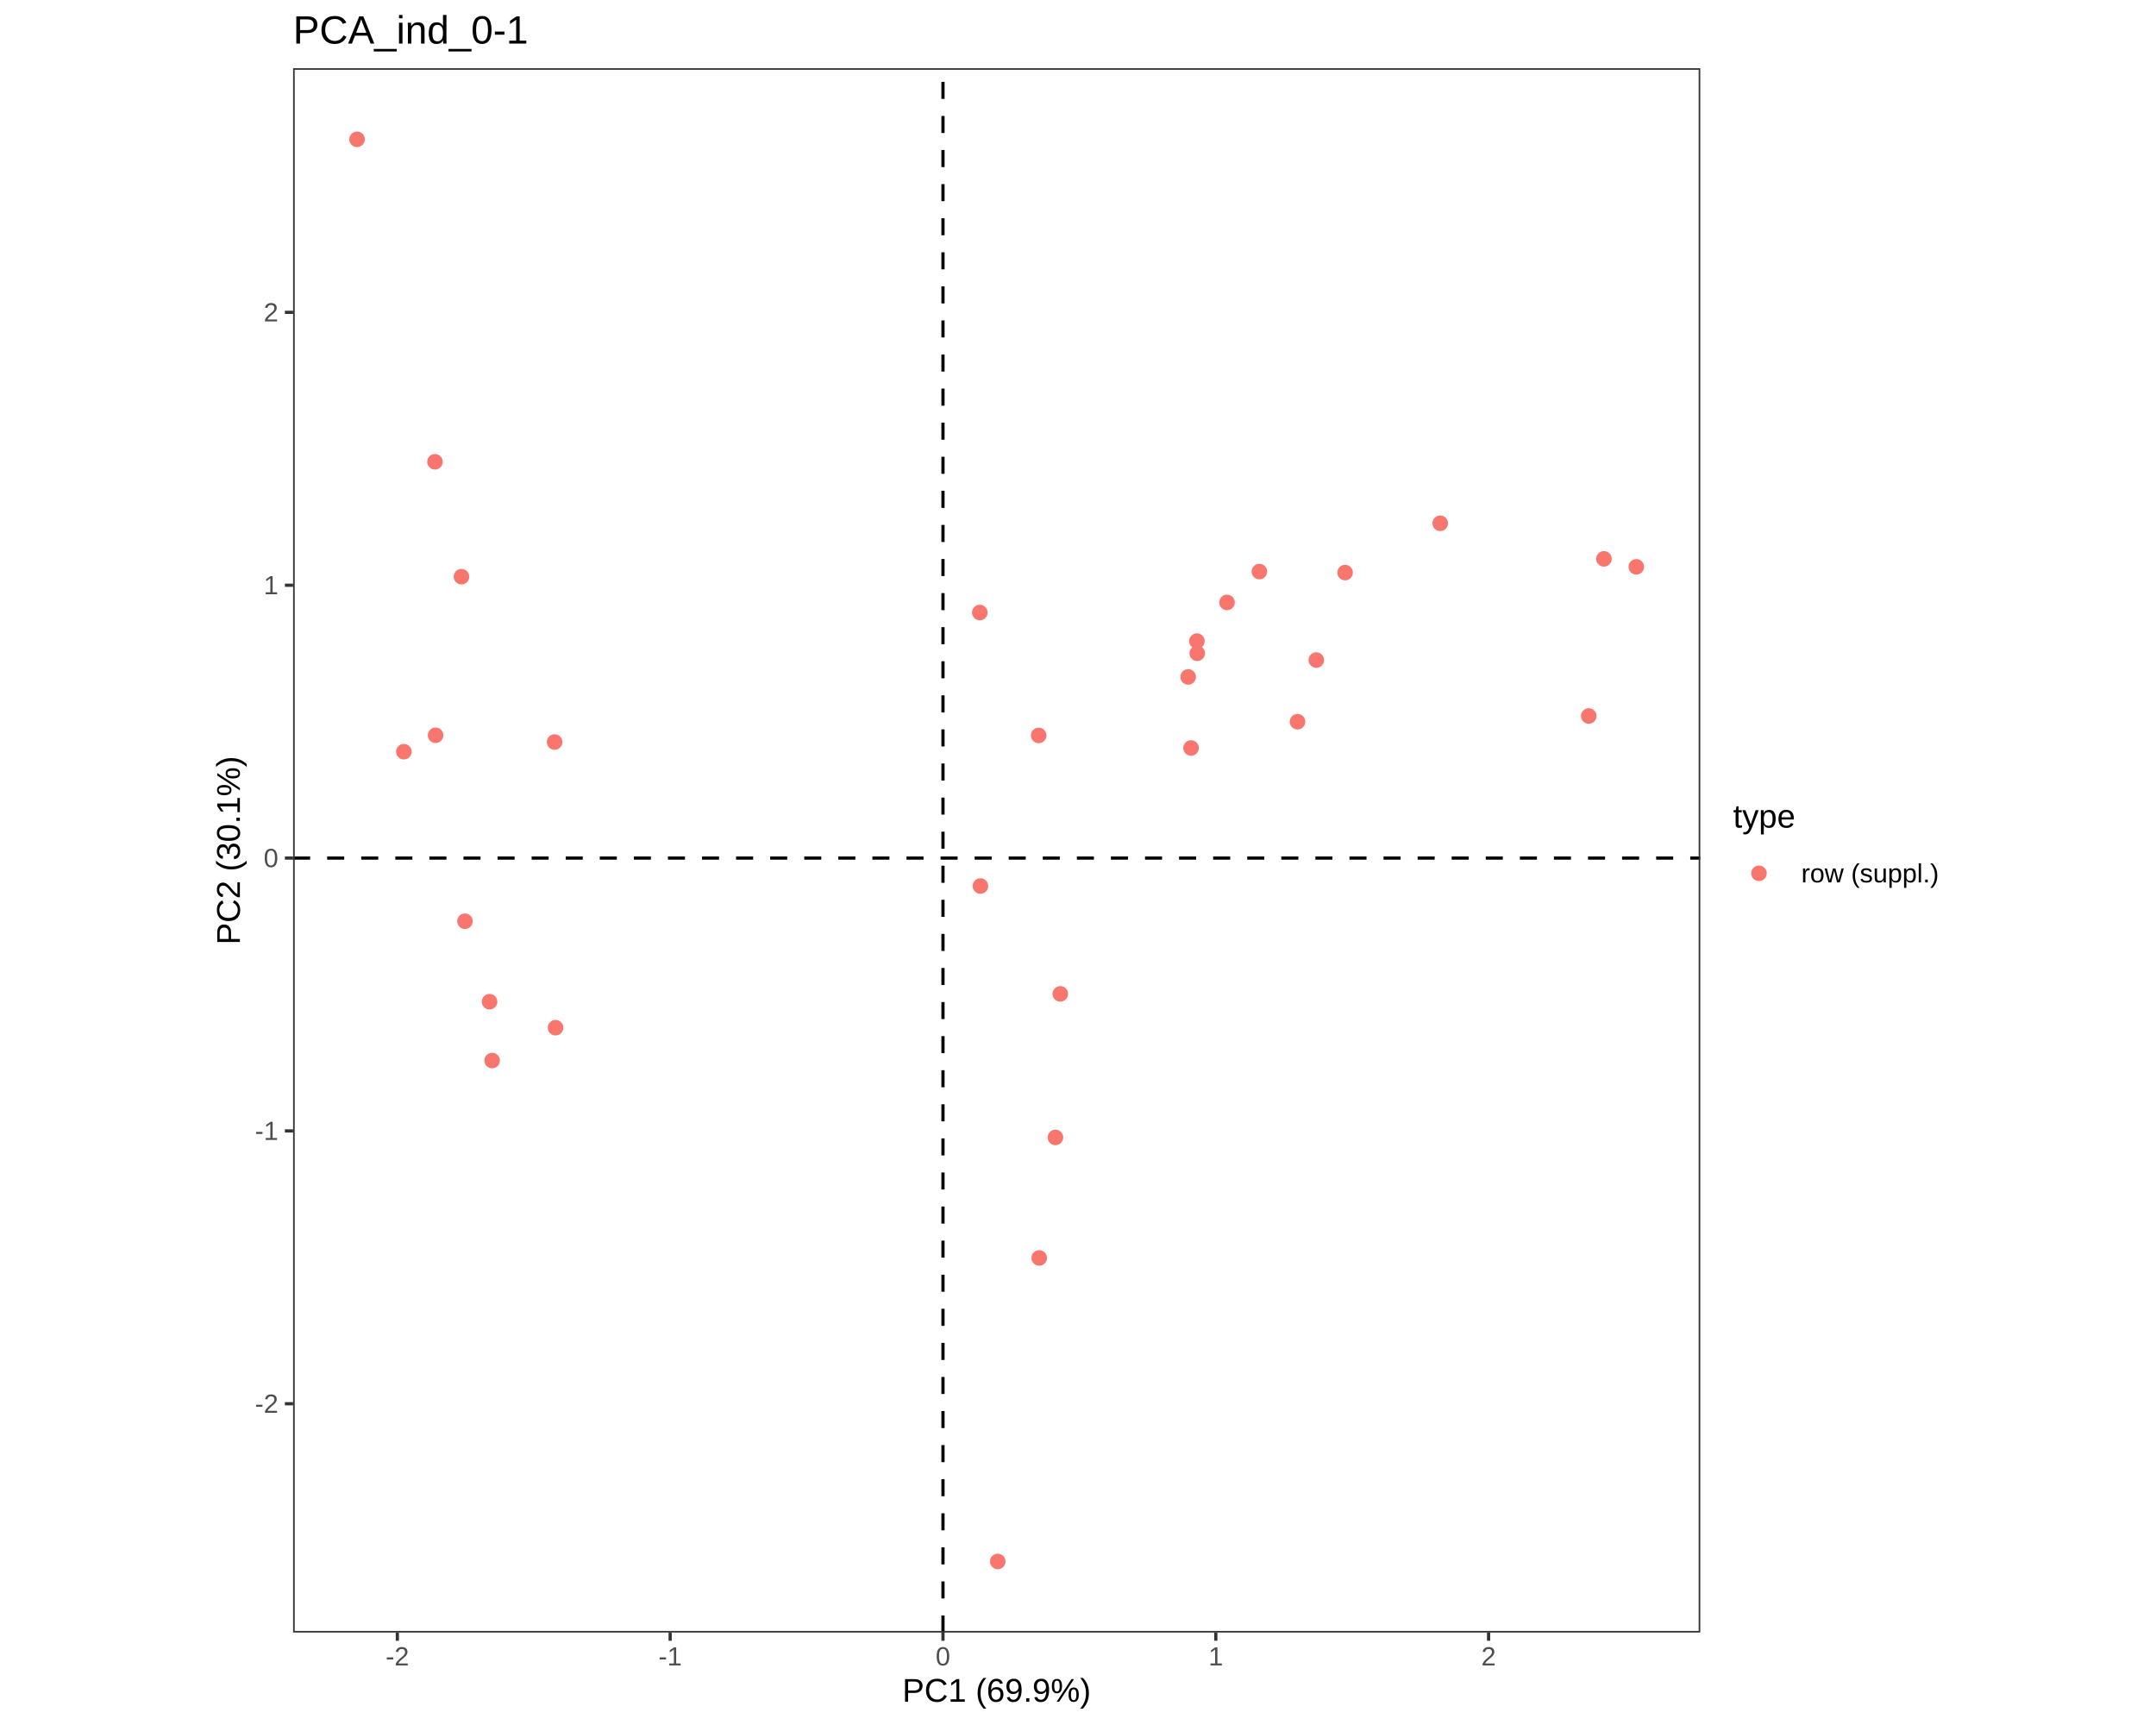
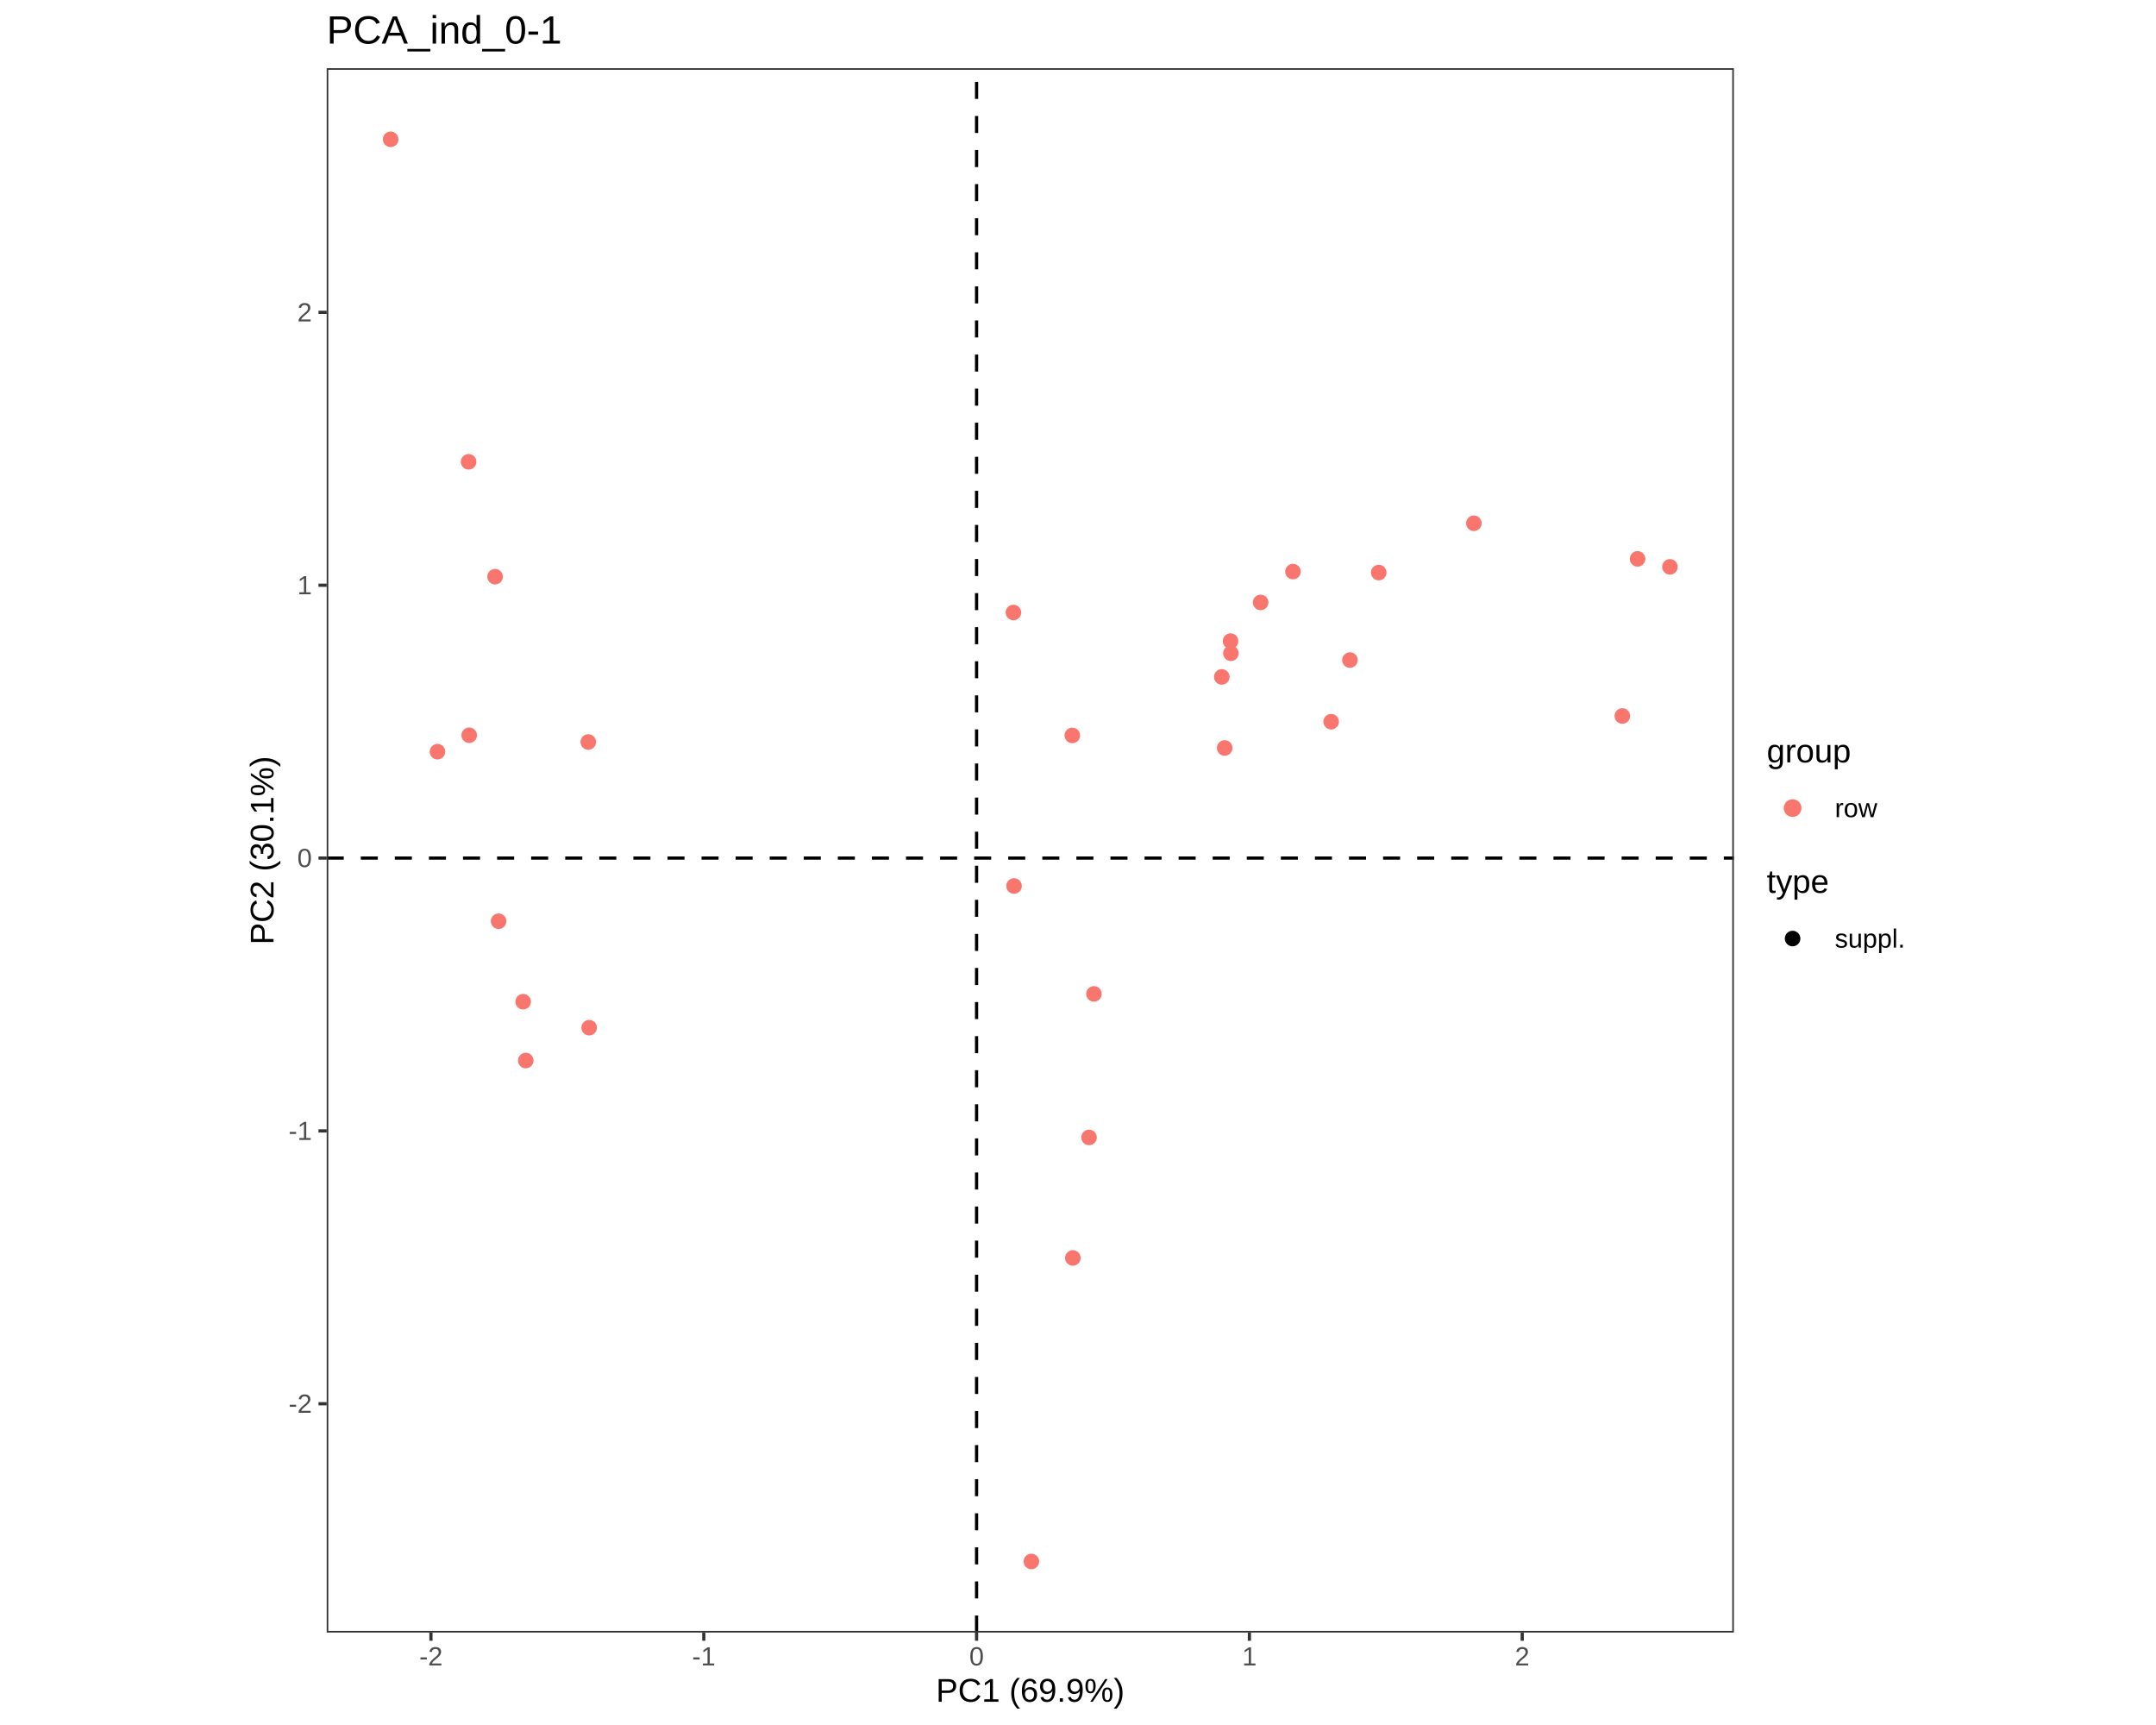
<svg xmlns="http://www.w3.org/2000/svg" viewBox="0 0 720.00 576.00">
  <defs>
    <style type="text/css">
    line, polyline, polygon, path, rect, circle {
      fill: none;
      stroke: #000000;
      stroke-linecap: round;
      stroke-linejoin: round;
      stroke-miterlimit: 10.00;
    }
  </style>
  </defs>
  <rect width="100%" height="100%" style="stroke: none; fill: #FFFFFF;" />
  <defs>
-     <clipPath id="cpNjcuMDd8NjUyLjkzfDU3Ni4wMHwwLjAw">
-       <rect x="67.07" y="0.00" width="585.86" height="576.00" />
+     <clipPath id="cpNzguMzB8NjQxLjcwfDU3Ni4wMHwwLjAw">
+       <rect x="78.30" y="0.00" width="563.41" height="576.00" />
    </clipPath>
  </defs>
-   <rect x="67.07" y="0.00" width="585.86" height="576.00" style="stroke-width: 1.07; stroke: #FFFFFF; fill: #FFFFFF;" clip-path="url(#cpNjcuMDd8NjUyLjkzfDU3Ni4wMHwwLjAw)" />
+   <rect x="78.30" y="0.00" width="563.41" height="576.00" style="stroke-width: 1.07; stroke: #FFFFFF; fill: #FFFFFF;" clip-path="url(#cpNzguMzB8NjQxLjcwfDU3Ni4wMHwwLjAw)" />
  <defs>
    <clipPath id="cpMC4wMHw3MjAuMDB8NTc2LjAwfDAuMDA=">
      <rect x="0.00" y="0.00" width="720.00" height="576.00" />
    </clipPath>
  </defs>
  <defs>
-     <clipPath id="cpOTcuODh8NTY3LjgxfDU0NS4xM3wyMi43Nw==">
-       <rect x="97.88" y="22.77" width="469.93" height="522.36" />
+     <clipPath id="cpMTA5LjEwfDU3OS4wNHw1NDUuMTN8MjIuNzc=">
+       <rect x="109.10" y="22.77" width="469.93" height="522.36" />
    </clipPath>
  </defs>
-   <rect x="97.88" y="22.77" width="469.93" height="522.36" style="stroke-width: 1.07; stroke: none; fill: #FFFFFF;" clip-path="url(#cpOTcuODh8NTY3LjgxfDU0NS4xM3wyMi43Nw==)" />
-   <line x1="314.91" y1="545.13" x2="314.91" y2="22.77" style="stroke-width: 1.07; stroke-dasharray: 5.69,5.69; stroke-linecap: butt;" clip-path="url(#cpOTcuODh8NTY3LjgxfDU0NS4xM3wyMi43Nw==)" />
-   <line x1="97.88" y1="286.52" x2="567.81" y2="286.52" style="stroke-width: 1.07; stroke-dasharray: 5.69,5.69; stroke-linecap: butt;" clip-path="url(#cpOTcuODh8NTY3LjgxfDU0NS4xM3wyMi43Nw==)" />
-   <circle cx="145.46" cy="245.51" r="1.95pt" style="stroke-width: 0.71; stroke: none; fill: #F8766D;" clip-path="url(#cpOTcuODh8NTY3LjgxfDU0NS4xM3wyMi43Nw==)" />
-   <circle cx="145.26" cy="154.20" r="1.95pt" style="stroke-width: 0.71; stroke: none; fill: #F8766D;" clip-path="url(#cpOTcuODh8NTY3LjgxfDU0NS4xM3wyMi43Nw==)" />
-   <circle cx="154.11" cy="192.56" r="1.95pt" style="stroke-width: 0.71; stroke: none; fill: #F8766D;" clip-path="url(#cpOTcuODh8NTY3LjgxfDU0NS4xM3wyMi43Nw==)" />
-   <circle cx="119.24" cy="46.52" r="1.95pt" style="stroke-width: 0.71; stroke: none; fill: #F8766D;" clip-path="url(#cpOTcuODh8NTY3LjgxfDU0NS4xM3wyMi43Nw==)" />
-   <circle cx="185.22" cy="247.77" r="1.95pt" style="stroke-width: 0.71; stroke: none; fill: #F8766D;" clip-path="url(#cpOTcuODh8NTY3LjgxfDU0NS4xM3wyMi43Nw==)" />
-   <circle cx="185.53" cy="343.16" r="1.95pt" style="stroke-width: 0.71; stroke: none; fill: #F8766D;" clip-path="url(#cpOTcuODh8NTY3LjgxfDU0NS4xM3wyMi43Nw==)" />
-   <circle cx="163.49" cy="334.48" r="1.95pt" style="stroke-width: 0.71; stroke: none; fill: #F8766D;" clip-path="url(#cpOTcuODh8NTY3LjgxfDU0NS4xM3wyMi43Nw==)" />
-   <circle cx="155.28" cy="307.61" r="1.95pt" style="stroke-width: 0.71; stroke: none; fill: #F8766D;" clip-path="url(#cpOTcuODh8NTY3LjgxfDU0NS4xM3wyMi43Nw==)" />
-   <circle cx="134.87" cy="251.00" r="1.95pt" style="stroke-width: 0.71; stroke: none; fill: #F8766D;" clip-path="url(#cpOTcuODh8NTY3LjgxfDU0NS4xM3wyMi43Nw==)" />
-   <circle cx="164.35" cy="354.13" r="1.95pt" style="stroke-width: 0.71; stroke: none; fill: #F8766D;" clip-path="url(#cpOTcuODh8NTY3LjgxfDU0NS4xM3wyMi43Nw==)" />
-   <circle cx="420.57" cy="190.86" r="1.95pt" style="stroke-width: 0.71; stroke: none; fill: #F8766D;" clip-path="url(#cpOTcuODh8NTY3LjgxfDU0NS4xM3wyMi43Nw==)" />
-   <circle cx="354.09" cy="331.87" r="1.95pt" style="stroke-width: 0.71; stroke: none; fill: #F8766D;" clip-path="url(#cpOTcuODh8NTY3LjgxfDU0NS4xM3wyMi43Nw==)" />
-   <circle cx="333.20" cy="521.39" r="1.95pt" style="stroke-width: 0.71; stroke: none; fill: #F8766D;" clip-path="url(#cpOTcuODh8NTY3LjgxfDU0NS4xM3wyMi43Nw==)" />
-   <circle cx="396.79" cy="226.03" r="1.95pt" style="stroke-width: 0.71; stroke: none; fill: #F8766D;" clip-path="url(#cpOTcuODh8NTY3LjgxfDU0NS4xM3wyMi43Nw==)" />
-   <circle cx="346.87" cy="245.57" r="1.95pt" style="stroke-width: 0.71; stroke: none; fill: #F8766D;" clip-path="url(#cpOTcuODh8NTY3LjgxfDU0NS4xM3wyMi43Nw==)" />
-   <circle cx="397.76" cy="249.76" r="1.95pt" style="stroke-width: 0.71; stroke: none; fill: #F8766D;" clip-path="url(#cpOTcuODh8NTY3LjgxfDU0NS4xM3wyMi43Nw==)" />
-   <circle cx="347.05" cy="420.04" r="1.95pt" style="stroke-width: 0.71; stroke: none; fill: #F8766D;" clip-path="url(#cpOTcuODh8NTY3LjgxfDU0NS4xM3wyMi43Nw==)" />
-   <circle cx="327.21" cy="204.53" r="1.95pt" style="stroke-width: 0.71; stroke: none; fill: #F8766D;" clip-path="url(#cpOTcuODh8NTY3LjgxfDU0NS4xM3wyMi43Nw==)" />
-   <circle cx="352.46" cy="379.80" r="1.95pt" style="stroke-width: 0.71; stroke: none; fill: #F8766D;" clip-path="url(#cpOTcuODh8NTY3LjgxfDU0NS4xM3wyMi43Nw==)" />
-   <circle cx="327.41" cy="295.85" r="1.95pt" style="stroke-width: 0.71; stroke: none; fill: #F8766D;" clip-path="url(#cpOTcuODh8NTY3LjgxfDU0NS4xM3wyMi43Nw==)" />
-   <circle cx="409.77" cy="201.16" r="1.95pt" style="stroke-width: 0.71; stroke: none; fill: #F8766D;" clip-path="url(#cpOTcuODh8NTY3LjgxfDU0NS4xM3wyMi43Nw==)" />
-   <circle cx="546.45" cy="189.28" r="1.95pt" style="stroke-width: 0.71; stroke: none; fill: #F8766D;" clip-path="url(#cpOTcuODh8NTY3LjgxfDU0NS4xM3wyMi43Nw==)" />
-   <circle cx="399.71" cy="214.07" r="1.95pt" style="stroke-width: 0.71; stroke: none; fill: #F8766D;" clip-path="url(#cpOTcuODh8NTY3LjgxfDU0NS4xM3wyMi43Nw==)" />
-   <circle cx="399.82" cy="218.14" r="1.95pt" style="stroke-width: 0.71; stroke: none; fill: #F8766D;" clip-path="url(#cpOTcuODh8NTY3LjgxfDU0NS4xM3wyMi43Nw==)" />
-   <circle cx="449.20" cy="191.19" r="1.95pt" style="stroke-width: 0.71; stroke: none; fill: #F8766D;" clip-path="url(#cpOTcuODh8NTY3LjgxfDU0NS4xM3wyMi43Nw==)" />
-   <circle cx="480.97" cy="174.73" r="1.95pt" style="stroke-width: 0.71; stroke: none; fill: #F8766D;" clip-path="url(#cpOTcuODh8NTY3LjgxfDU0NS4xM3wyMi43Nw==)" />
-   <circle cx="530.56" cy="239.08" r="1.95pt" style="stroke-width: 0.71; stroke: none; fill: #F8766D;" clip-path="url(#cpOTcuODh8NTY3LjgxfDU0NS4xM3wyMi43Nw==)" />
-   <circle cx="535.64" cy="186.61" r="1.95pt" style="stroke-width: 0.71; stroke: none; fill: #F8766D;" clip-path="url(#cpOTcuODh8NTY3LjgxfDU0NS4xM3wyMi43Nw==)" />
-   <circle cx="439.58" cy="220.40" r="1.95pt" style="stroke-width: 0.71; stroke: none; fill: #F8766D;" clip-path="url(#cpOTcuODh8NTY3LjgxfDU0NS4xM3wyMi43Nw==)" />
-   <circle cx="433.31" cy="240.99" r="1.95pt" style="stroke-width: 0.71; stroke: none; fill: #F8766D;" clip-path="url(#cpOTcuODh8NTY3LjgxfDU0NS4xM3wyMi43Nw==)" />
-   <rect x="97.88" y="22.77" width="469.93" height="522.36" style="stroke-width: 1.07; stroke: #333333;" clip-path="url(#cpOTcuODh8NTY3LjgxfDU0NS4xM3wyMi43Nw==)" />
+   <rect x="109.10" y="22.77" width="469.93" height="522.36" style="stroke-width: 1.07; stroke: none; fill: #FFFFFF;" clip-path="url(#cpMTA5LjEwfDU3OS4wNHw1NDUuMTN8MjIuNzc=)" />
+   <line x1="326.13" y1="545.13" x2="326.13" y2="22.77" style="stroke-width: 1.07; stroke-dasharray: 5.69,5.69; stroke-linecap: butt;" clip-path="url(#cpMTA5LjEwfDU3OS4wNHw1NDUuMTN8MjIuNzc=)" />
+   <line x1="109.10" y1="286.52" x2="579.04" y2="286.52" style="stroke-width: 1.07; stroke-dasharray: 5.69,5.69; stroke-linecap: butt;" clip-path="url(#cpMTA5LjEwfDU3OS4wNHw1NDUuMTN8MjIuNzc=)" />
+   <circle cx="156.69" cy="245.51" r="1.95pt" style="stroke-width: 0.71; stroke: none; fill: #F8766D;" clip-path="url(#cpMTA5LjEwfDU3OS4wNHw1NDUuMTN8MjIuNzc=)" />
+   <circle cx="156.49" cy="154.20" r="1.95pt" style="stroke-width: 0.71; stroke: none; fill: #F8766D;" clip-path="url(#cpMTA5LjEwfDU3OS4wNHw1NDUuMTN8MjIuNzc=)" />
+   <circle cx="165.34" cy="192.56" r="1.95pt" style="stroke-width: 0.71; stroke: none; fill: #F8766D;" clip-path="url(#cpMTA5LjEwfDU3OS4wNHw1NDUuMTN8MjIuNzc=)" />
+   <circle cx="130.46" cy="46.52" r="1.95pt" style="stroke-width: 0.71; stroke: none; fill: #F8766D;" clip-path="url(#cpMTA5LjEwfDU3OS4wNHw1NDUuMTN8MjIuNzc=)" />
+   <circle cx="196.45" cy="247.77" r="1.95pt" style="stroke-width: 0.71; stroke: none; fill: #F8766D;" clip-path="url(#cpMTA5LjEwfDU3OS4wNHw1NDUuMTN8MjIuNzc=)" />
+   <circle cx="196.75" cy="343.16" r="1.95pt" style="stroke-width: 0.71; stroke: none; fill: #F8766D;" clip-path="url(#cpMTA5LjEwfDU3OS4wNHw1NDUuMTN8MjIuNzc=)" />
+   <circle cx="174.71" cy="334.48" r="1.95pt" style="stroke-width: 0.71; stroke: none; fill: #F8766D;" clip-path="url(#cpMTA5LjEwfDU3OS4wNHw1NDUuMTN8MjIuNzc=)" />
+   <circle cx="166.51" cy="307.61" r="1.95pt" style="stroke-width: 0.71; stroke: none; fill: #F8766D;" clip-path="url(#cpMTA5LjEwfDU3OS4wNHw1NDUuMTN8MjIuNzc=)" />
+   <circle cx="146.10" cy="251.00" r="1.95pt" style="stroke-width: 0.71; stroke: none; fill: #F8766D;" clip-path="url(#cpMTA5LjEwfDU3OS4wNHw1NDUuMTN8MjIuNzc=)" />
+   <circle cx="175.58" cy="354.13" r="1.95pt" style="stroke-width: 0.71; stroke: none; fill: #F8766D;" clip-path="url(#cpMTA5LjEwfDU3OS4wNHw1NDUuMTN8MjIuNzc=)" />
+   <circle cx="431.79" cy="190.86" r="1.95pt" style="stroke-width: 0.71; stroke: none; fill: #F8766D;" clip-path="url(#cpMTA5LjEwfDU3OS4wNHw1NDUuMTN8MjIuNzc=)" />
+   <circle cx="365.32" cy="331.87" r="1.95pt" style="stroke-width: 0.71; stroke: none; fill: #F8766D;" clip-path="url(#cpMTA5LjEwfDU3OS4wNHw1NDUuMTN8MjIuNzc=)" />
+   <circle cx="344.43" cy="521.39" r="1.95pt" style="stroke-width: 0.71; stroke: none; fill: #F8766D;" clip-path="url(#cpMTA5LjEwfDU3OS4wNHw1NDUuMTN8MjIuNzc=)" />
+   <circle cx="408.02" cy="226.03" r="1.95pt" style="stroke-width: 0.71; stroke: none; fill: #F8766D;" clip-path="url(#cpMTA5LjEwfDU3OS4wNHw1NDUuMTN8MjIuNzc=)" />
+   <circle cx="358.10" cy="245.57" r="1.95pt" style="stroke-width: 0.71; stroke: none; fill: #F8766D;" clip-path="url(#cpMTA5LjEwfDU3OS4wNHw1NDUuMTN8MjIuNzc=)" />
+   <circle cx="408.98" cy="249.76" r="1.95pt" style="stroke-width: 0.71; stroke: none; fill: #F8766D;" clip-path="url(#cpMTA5LjEwfDU3OS4wNHw1NDUuMTN8MjIuNzc=)" />
+   <circle cx="358.28" cy="420.04" r="1.95pt" style="stroke-width: 0.71; stroke: none; fill: #F8766D;" clip-path="url(#cpMTA5LjEwfDU3OS4wNHw1NDUuMTN8MjIuNzc=)" />
+   <circle cx="338.44" cy="204.53" r="1.95pt" style="stroke-width: 0.71; stroke: none; fill: #F8766D;" clip-path="url(#cpMTA5LjEwfDU3OS4wNHw1NDUuMTN8MjIuNzc=)" />
+   <circle cx="363.69" cy="379.80" r="1.95pt" style="stroke-width: 0.71; stroke: none; fill: #F8766D;" clip-path="url(#cpMTA5LjEwfDU3OS4wNHw1NDUuMTN8MjIuNzc=)" />
+   <circle cx="338.64" cy="295.85" r="1.95pt" style="stroke-width: 0.71; stroke: none; fill: #F8766D;" clip-path="url(#cpMTA5LjEwfDU3OS4wNHw1NDUuMTN8MjIuNzc=)" />
+   <circle cx="420.99" cy="201.16" r="1.95pt" style="stroke-width: 0.71; stroke: none; fill: #F8766D;" clip-path="url(#cpMTA5LjEwfDU3OS4wNHw1NDUuMTN8MjIuNzc=)" />
+   <circle cx="557.68" cy="189.28" r="1.95pt" style="stroke-width: 0.71; stroke: none; fill: #F8766D;" clip-path="url(#cpMTA5LjEwfDU3OS4wNHw1NDUuMTN8MjIuNzc=)" />
+   <circle cx="410.94" cy="214.07" r="1.95pt" style="stroke-width: 0.71; stroke: none; fill: #F8766D;" clip-path="url(#cpMTA5LjEwfDU3OS4wNHw1NDUuMTN8MjIuNzc=)" />
+   <circle cx="411.05" cy="218.14" r="1.95pt" style="stroke-width: 0.71; stroke: none; fill: #F8766D;" clip-path="url(#cpMTA5LjEwfDU3OS4wNHw1NDUuMTN8MjIuNzc=)" />
+   <circle cx="460.43" cy="191.19" r="1.95pt" style="stroke-width: 0.71; stroke: none; fill: #F8766D;" clip-path="url(#cpMTA5LjEwfDU3OS4wNHw1NDUuMTN8MjIuNzc=)" />
+   <circle cx="492.20" cy="174.73" r="1.95pt" style="stroke-width: 0.71; stroke: none; fill: #F8766D;" clip-path="url(#cpMTA5LjEwfDU3OS4wNHw1NDUuMTN8MjIuNzc=)" />
+   <circle cx="541.78" cy="239.08" r="1.95pt" style="stroke-width: 0.71; stroke: none; fill: #F8766D;" clip-path="url(#cpMTA5LjEwfDU3OS4wNHw1NDUuMTN8MjIuNzc=)" />
+   <circle cx="546.87" cy="186.61" r="1.95pt" style="stroke-width: 0.71; stroke: none; fill: #F8766D;" clip-path="url(#cpMTA5LjEwfDU3OS4wNHw1NDUuMTN8MjIuNzc=)" />
+   <circle cx="450.81" cy="220.40" r="1.95pt" style="stroke-width: 0.71; stroke: none; fill: #F8766D;" clip-path="url(#cpMTA5LjEwfDU3OS4wNHw1NDUuMTN8MjIuNzc=)" />
+   <circle cx="444.54" cy="240.99" r="1.95pt" style="stroke-width: 0.71; stroke: none; fill: #F8766D;" clip-path="url(#cpMTA5LjEwfDU3OS4wNHw1NDUuMTN8MjIuNzc=)" />
+   <rect x="109.10" y="22.77" width="469.93" height="522.36" style="stroke-width: 1.07; stroke: #333333;" clip-path="url(#cpMTA5LjEwfDU3OS4wNHw1NDUuMTN8MjIuNzc=)" />
  <defs>
    <clipPath id="cpMC4wMHw3MjAuMDB8NTc2LjAwfDAuMDA=">
      <rect x="0.00" y="0.00" width="720.00" height="576.00" />
    </clipPath>
  </defs>
  <g clip-path="url(#cpMC4wMHw3MjAuMDB8NTc2LjAwfDAuMDA=)">
-     <text x="85.13" y="471.75" style="font-size: 8.80px; fill: #4D4D4D; font-family: Liberation Sans;" textLength="7.81px" lengthAdjust="spacingAndGlyphs">-2</text>
+     <text x="96.36" y="471.75" style="font-size: 8.80px; fill: #4D4D4D; font-family: Liberation Sans;" textLength="7.81px" lengthAdjust="spacingAndGlyphs">-2</text>
  </g>
  <g clip-path="url(#cpMC4wMHw3MjAuMDB8NTc2LjAwfDAuMDA=)">
-     <text x="85.13" y="380.65" style="font-size: 8.80px; fill: #4D4D4D; font-family: Liberation Sans;" textLength="7.81px" lengthAdjust="spacingAndGlyphs">-1</text>
+     <text x="96.36" y="380.65" style="font-size: 8.80px; fill: #4D4D4D; font-family: Liberation Sans;" textLength="7.81px" lengthAdjust="spacingAndGlyphs">-1</text>
  </g>
  <g clip-path="url(#cpMC4wMHw3MjAuMDB8NTc2LjAwfDAuMDA=)">
-     <text x="88.06" y="289.54" style="font-size: 8.80px; fill: #4D4D4D; font-family: Liberation Sans;" textLength="4.89px" lengthAdjust="spacingAndGlyphs">0</text>
+     <text x="99.28" y="289.54" style="font-size: 8.80px; fill: #4D4D4D; font-family: Liberation Sans;" textLength="4.89px" lengthAdjust="spacingAndGlyphs">0</text>
  </g>
  <g clip-path="url(#cpMC4wMHw3MjAuMDB8NTc2LjAwfDAuMDA=)">
-     <text x="88.06" y="198.43" style="font-size: 8.80px; fill: #4D4D4D; font-family: Liberation Sans;" textLength="4.89px" lengthAdjust="spacingAndGlyphs">1</text>
+     <text x="99.28" y="198.43" style="font-size: 8.80px; fill: #4D4D4D; font-family: Liberation Sans;" textLength="4.89px" lengthAdjust="spacingAndGlyphs">1</text>
  </g>
  <g clip-path="url(#cpMC4wMHw3MjAuMDB8NTc2LjAwfDAuMDA=)">
-     <text x="88.06" y="107.33" style="font-size: 8.80px; fill: #4D4D4D; font-family: Liberation Sans;" textLength="4.89px" lengthAdjust="spacingAndGlyphs">2</text>
+     <text x="99.28" y="107.33" style="font-size: 8.80px; fill: #4D4D4D; font-family: Liberation Sans;" textLength="4.89px" lengthAdjust="spacingAndGlyphs">2</text>
  </g>
-   <polyline points="95.14,468.73 97.88,468.73 " style="stroke-width: 1.07; stroke: #333333; stroke-linecap: butt;" clip-path="url(#cpMC4wMHw3MjAuMDB8NTc2LjAwfDAuMDA=)" />
-   <polyline points="95.14,377.62 97.88,377.62 " style="stroke-width: 1.07; stroke: #333333; stroke-linecap: butt;" clip-path="url(#cpMC4wMHw3MjAuMDB8NTc2LjAwfDAuMDA=)" />
-   <polyline points="95.14,286.52 97.88,286.52 " style="stroke-width: 1.07; stroke: #333333; stroke-linecap: butt;" clip-path="url(#cpMC4wMHw3MjAuMDB8NTc2LjAwfDAuMDA=)" />
-   <polyline points="95.14,195.41 97.88,195.41 " style="stroke-width: 1.07; stroke: #333333; stroke-linecap: butt;" clip-path="url(#cpMC4wMHw3MjAuMDB8NTc2LjAwfDAuMDA=)" />
-   <polyline points="95.14,104.30 97.88,104.30 " style="stroke-width: 1.07; stroke: #333333; stroke-linecap: butt;" clip-path="url(#cpMC4wMHw3MjAuMDB8NTc2LjAwfDAuMDA=)" />
-   <polyline points="132.69,547.87 132.69,545.13 " style="stroke-width: 1.07; stroke: #333333; stroke-linecap: butt;" clip-path="url(#cpMC4wMHw3MjAuMDB8NTc2LjAwfDAuMDA=)" />
-   <polyline points="223.80,547.87 223.80,545.13 " style="stroke-width: 1.07; stroke: #333333; stroke-linecap: butt;" clip-path="url(#cpMC4wMHw3MjAuMDB8NTc2LjAwfDAuMDA=)" />
-   <polyline points="314.91,547.87 314.91,545.13 " style="stroke-width: 1.07; stroke: #333333; stroke-linecap: butt;" clip-path="url(#cpMC4wMHw3MjAuMDB8NTc2LjAwfDAuMDA=)" />
-   <polyline points="406.02,547.87 406.02,545.13 " style="stroke-width: 1.07; stroke: #333333; stroke-linecap: butt;" clip-path="url(#cpMC4wMHw3MjAuMDB8NTc2LjAwfDAuMDA=)" />
-   <polyline points="497.12,547.87 497.12,545.13 " style="stroke-width: 1.07; stroke: #333333; stroke-linecap: butt;" clip-path="url(#cpMC4wMHw3MjAuMDB8NTc2LjAwfDAuMDA=)" />
+   <polyline points="106.36,468.73 109.10,468.73 " style="stroke-width: 1.07; stroke: #333333; stroke-linecap: butt;" clip-path="url(#cpMC4wMHw3MjAuMDB8NTc2LjAwfDAuMDA=)" />
+   <polyline points="106.36,377.62 109.10,377.62 " style="stroke-width: 1.07; stroke: #333333; stroke-linecap: butt;" clip-path="url(#cpMC4wMHw3MjAuMDB8NTc2LjAwfDAuMDA=)" />
+   <polyline points="106.36,286.52 109.10,286.52 " style="stroke-width: 1.07; stroke: #333333; stroke-linecap: butt;" clip-path="url(#cpMC4wMHw3MjAuMDB8NTc2LjAwfDAuMDA=)" />
+   <polyline points="106.36,195.41 109.10,195.41 " style="stroke-width: 1.07; stroke: #333333; stroke-linecap: butt;" clip-path="url(#cpMC4wMHw3MjAuMDB8NTc2LjAwfDAuMDA=)" />
+   <polyline points="106.36,104.30 109.10,104.30 " style="stroke-width: 1.07; stroke: #333333; stroke-linecap: butt;" clip-path="url(#cpMC4wMHw3MjAuMDB8NTc2LjAwfDAuMDA=)" />
+   <polyline points="143.92,547.87 143.92,545.13 " style="stroke-width: 1.07; stroke: #333333; stroke-linecap: butt;" clip-path="url(#cpMC4wMHw3MjAuMDB8NTc2LjAwfDAuMDA=)" />
+   <polyline points="235.03,547.87 235.03,545.13 " style="stroke-width: 1.07; stroke: #333333; stroke-linecap: butt;" clip-path="url(#cpMC4wMHw3MjAuMDB8NTc2LjAwfDAuMDA=)" />
+   <polyline points="326.13,547.87 326.13,545.13 " style="stroke-width: 1.07; stroke: #333333; stroke-linecap: butt;" clip-path="url(#cpMC4wMHw3MjAuMDB8NTc2LjAwfDAuMDA=)" />
+   <polyline points="417.24,547.87 417.24,545.13 " style="stroke-width: 1.07; stroke: #333333; stroke-linecap: butt;" clip-path="url(#cpMC4wMHw3MjAuMDB8NTc2LjAwfDAuMDA=)" />
+   <polyline points="508.35,547.87 508.35,545.13 " style="stroke-width: 1.07; stroke: #333333; stroke-linecap: butt;" clip-path="url(#cpMC4wMHw3MjAuMDB8NTc2LjAwfDAuMDA=)" />
  <g clip-path="url(#cpMC4wMHw3MjAuMDB8NTc2LjAwfDAuMDA=)">
-     <text x="128.79" y="556.11" style="font-size: 8.80px; fill: #4D4D4D; font-family: Liberation Sans;" textLength="7.81px" lengthAdjust="spacingAndGlyphs">-2</text>
+     <text x="140.02" y="556.11" style="font-size: 8.80px; fill: #4D4D4D; font-family: Liberation Sans;" textLength="7.81px" lengthAdjust="spacingAndGlyphs">-2</text>
  </g>
  <g clip-path="url(#cpMC4wMHw3MjAuMDB8NTc2LjAwfDAuMDA=)">
-     <text x="219.90" y="556.11" style="font-size: 8.80px; fill: #4D4D4D; font-family: Liberation Sans;" textLength="7.81px" lengthAdjust="spacingAndGlyphs">-1</text>
+     <text x="231.12" y="556.11" style="font-size: 8.80px; fill: #4D4D4D; font-family: Liberation Sans;" textLength="7.81px" lengthAdjust="spacingAndGlyphs">-1</text>
  </g>
  <g clip-path="url(#cpMC4wMHw3MjAuMDB8NTc2LjAwfDAuMDA=)">
-     <text x="312.46" y="556.11" style="font-size: 8.80px; fill: #4D4D4D; font-family: Liberation Sans;" textLength="4.89px" lengthAdjust="spacingAndGlyphs">0</text>
+     <text x="323.69" y="556.11" style="font-size: 8.80px; fill: #4D4D4D; font-family: Liberation Sans;" textLength="4.89px" lengthAdjust="spacingAndGlyphs">0</text>
  </g>
  <g clip-path="url(#cpMC4wMHw3MjAuMDB8NTc2LjAwfDAuMDA=)">
-     <text x="403.57" y="556.11" style="font-size: 8.80px; fill: #4D4D4D; font-family: Liberation Sans;" textLength="4.89px" lengthAdjust="spacingAndGlyphs">1</text>
+     <text x="414.80" y="556.11" style="font-size: 8.80px; fill: #4D4D4D; font-family: Liberation Sans;" textLength="4.89px" lengthAdjust="spacingAndGlyphs">1</text>
  </g>
  <g clip-path="url(#cpMC4wMHw3MjAuMDB8NTc2LjAwfDAuMDA=)">
-     <text x="494.68" y="556.11" style="font-size: 8.80px; fill: #4D4D4D; font-family: Liberation Sans;" textLength="4.89px" lengthAdjust="spacingAndGlyphs">2</text>
+     <text x="505.90" y="556.11" style="font-size: 8.80px; fill: #4D4D4D; font-family: Liberation Sans;" textLength="4.89px" lengthAdjust="spacingAndGlyphs">2</text>
  </g>
  <g clip-path="url(#cpMC4wMHw3MjAuMDB8NTc2LjAwfDAuMDA=)">
-     <text x="301.34" y="568.24" style="font-size: 11.00px; font-family: Liberation Sans;" textLength="63.00px" lengthAdjust="spacingAndGlyphs">PC1 (69.9%)</text>
+     <text x="312.57" y="568.24" style="font-size: 11.00px; font-family: Liberation Sans;" textLength="63.00px" lengthAdjust="spacingAndGlyphs">PC1 (69.9%)</text>
  </g>
  <g clip-path="url(#cpMC4wMHw3MjAuMDB8NTc2LjAwfDAuMDA=)">
-     <text transform="translate(80.11,315.45) rotate(-90)" style="font-size: 11.00px; font-family: Liberation Sans;" textLength="63.00px" lengthAdjust="spacingAndGlyphs">PC2 (30.1%)</text>
+     <text transform="translate(91.34,315.45) rotate(-90)" style="font-size: 11.00px; font-family: Liberation Sans;" textLength="63.00px" lengthAdjust="spacingAndGlyphs">PC2 (30.1%)</text>
  </g>
-   <rect x="578.77" y="267.65" width="68.68" height="32.60" style="stroke-width: 1.07; stroke: none; fill: #FFFFFF;" clip-path="url(#cpMC4wMHw3MjAuMDB8NTc2LjAwfDAuMDA=)" />
+   <rect x="590.00" y="245.87" width="36.93" height="32.60" style="stroke-width: 1.07; stroke: none; fill: #FFFFFF;" clip-path="url(#cpMC4wMHw3MjAuMDB8NTc2LjAwfDAuMDA=)" />
  <g clip-path="url(#cpMC4wMHw3MjAuMDB8NTc2LjAwfDAuMDA=)">
-     <text x="578.77" y="276.35" style="font-size: 11.00px; font-family: Liberation Sans;" textLength="20.81px" lengthAdjust="spacingAndGlyphs">type</text>
+     <text x="590.00" y="254.57" style="font-size: 11.00px; font-family: Liberation Sans;" textLength="28.16px" lengthAdjust="spacingAndGlyphs">group</text>
  </g>
-   <rect x="578.77" y="282.97" width="17.28" height="17.28" style="stroke-width: 1.07; stroke: none; fill: #FFFFFF;" clip-path="url(#cpMC4wMHw3MjAuMDB8NTc2LjAwfDAuMDA=)" />
-   <circle cx="587.41" cy="291.61" r="1.95pt" style="stroke-width: 0.71; stroke: none; fill: #F8766D;" clip-path="url(#cpMC4wMHw3MjAuMDB8NTc2LjAwfDAuMDA=)" />
+   <rect x="590.00" y="261.19" width="17.28" height="17.28" style="stroke-width: 1.07; stroke: none; fill: #FFFFFF;" clip-path="url(#cpMC4wMHw3MjAuMDB8NTc2LjAwfDAuMDA=)" />
+   <circle cx="598.64" cy="269.83" r="1.95pt" style="stroke-width: 0.71; stroke: #F8766D; fill: #F8766D;" clip-path="url(#cpMC4wMHw3MjAuMDB8NTc2LjAwfDAuMDA=)" />
  <g clip-path="url(#cpMC4wMHw3MjAuMDB8NTc2LjAwfDAuMDA=)">
-     <text x="601.53" y="294.64" style="font-size: 8.80px; font-family: Liberation Sans;" textLength="45.92px" lengthAdjust="spacingAndGlyphs">row (suppl.)</text>
+     <text x="612.75" y="272.85" style="font-size: 8.80px; font-family: Liberation Sans;" textLength="14.17px" lengthAdjust="spacingAndGlyphs">row</text>
+   </g>
+   <rect x="590.00" y="289.43" width="46.23" height="32.60" style="stroke-width: 1.07; stroke: none; fill: #FFFFFF;" clip-path="url(#cpMC4wMHw3MjAuMDB8NTc2LjAwfDAuMDA=)" />
+   <g clip-path="url(#cpMC4wMHw3MjAuMDB8NTc2LjAwfDAuMDA=)">
+     <text x="590.00" y="298.13" style="font-size: 11.00px; font-family: Liberation Sans;" textLength="20.81px" lengthAdjust="spacingAndGlyphs">type</text>
+   </g>
+   <rect x="590.00" y="304.75" width="17.28" height="17.28" style="stroke-width: 1.07; stroke: none; fill: #FFFFFF;" clip-path="url(#cpMC4wMHw3MjAuMDB8NTc2LjAwfDAuMDA=)" />
+   <circle cx="598.64" cy="313.39" r="1.95pt" style="stroke-width: 0.71; stroke: none; fill: #000000;" clip-path="url(#cpMC4wMHw3MjAuMDB8NTc2LjAwfDAuMDA=)" />
+   <g clip-path="url(#cpMC4wMHw3MjAuMDB8NTc2LjAwfDAuMDA=)">
+     <text x="612.75" y="316.42" style="font-size: 8.80px; font-family: Liberation Sans;" textLength="23.47px" lengthAdjust="spacingAndGlyphs">suppl.</text>
  </g>
  <g clip-path="url(#cpMC4wMHw3MjAuMDB8NTc2LjAwfDAuMDA=)">
-     <text x="97.88" y="14.56" style="font-size: 13.20px; font-family: Liberation Sans;" textLength="78.42px" lengthAdjust="spacingAndGlyphs">PCA_ind_0-1</text>
+     <text x="109.10" y="14.56" style="font-size: 13.20px; font-family: Liberation Sans;" textLength="78.42px" lengthAdjust="spacingAndGlyphs">PCA_ind_0-1</text>
  </g>
</svg>
